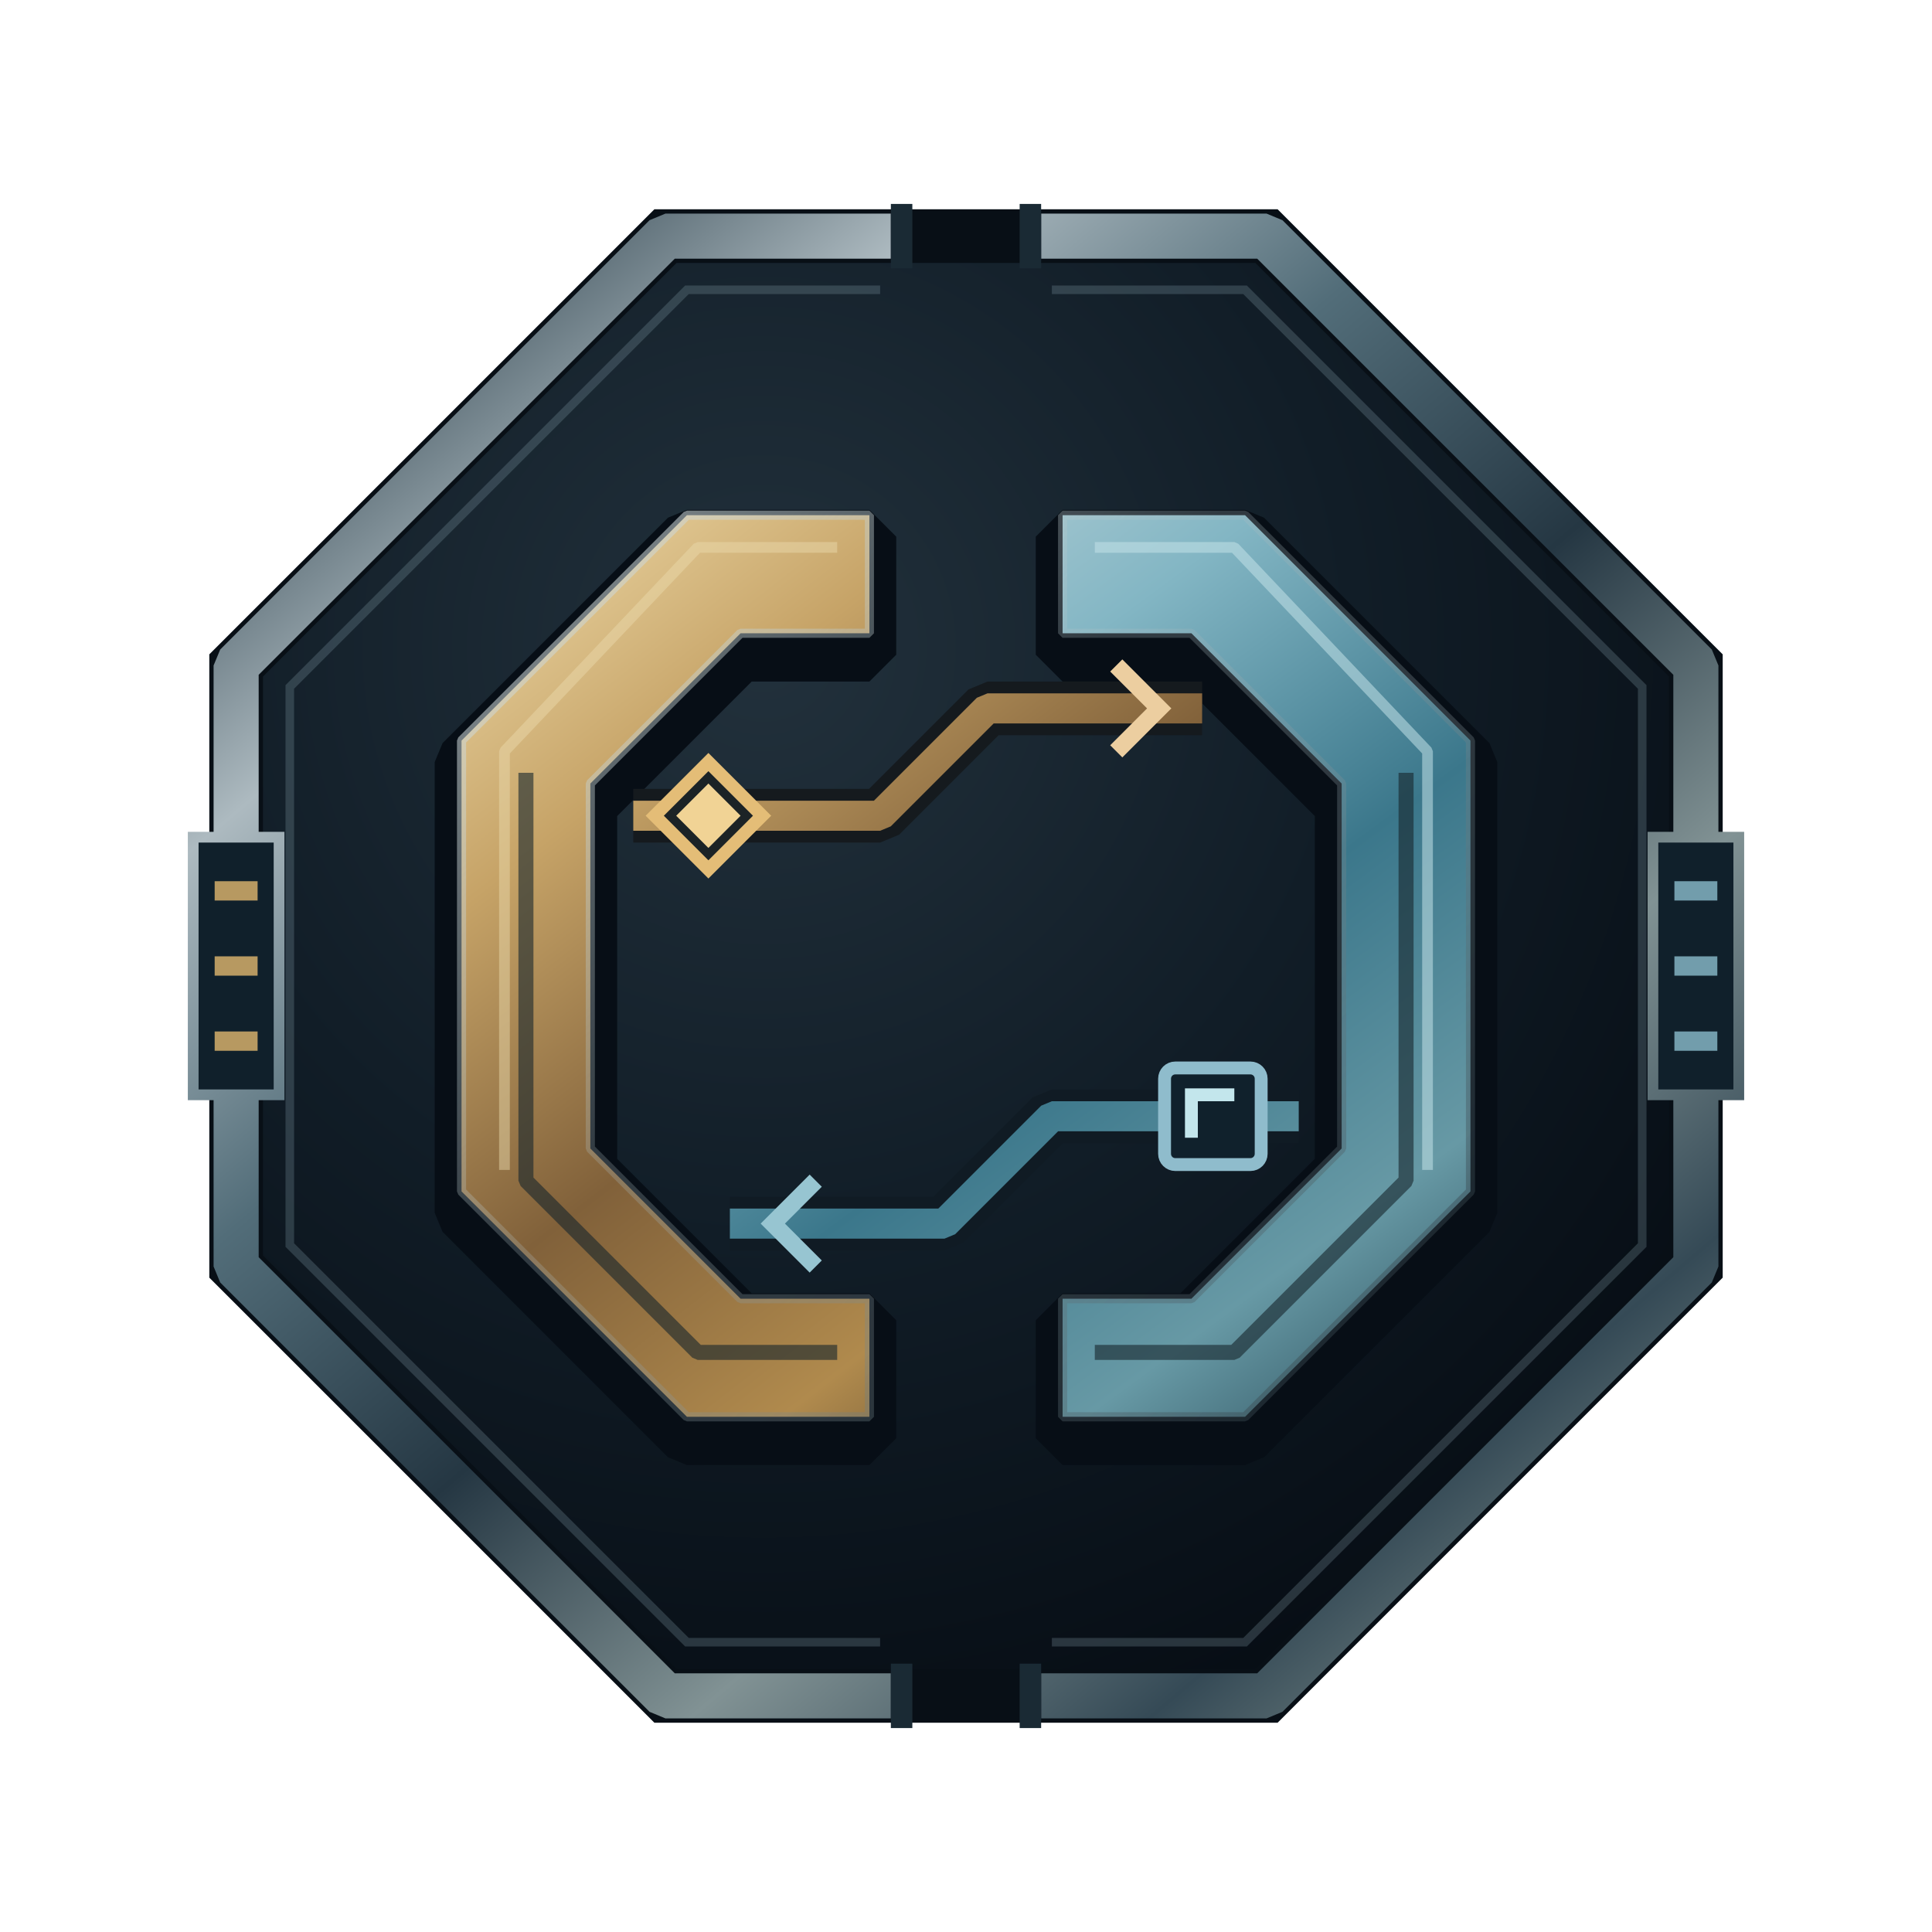
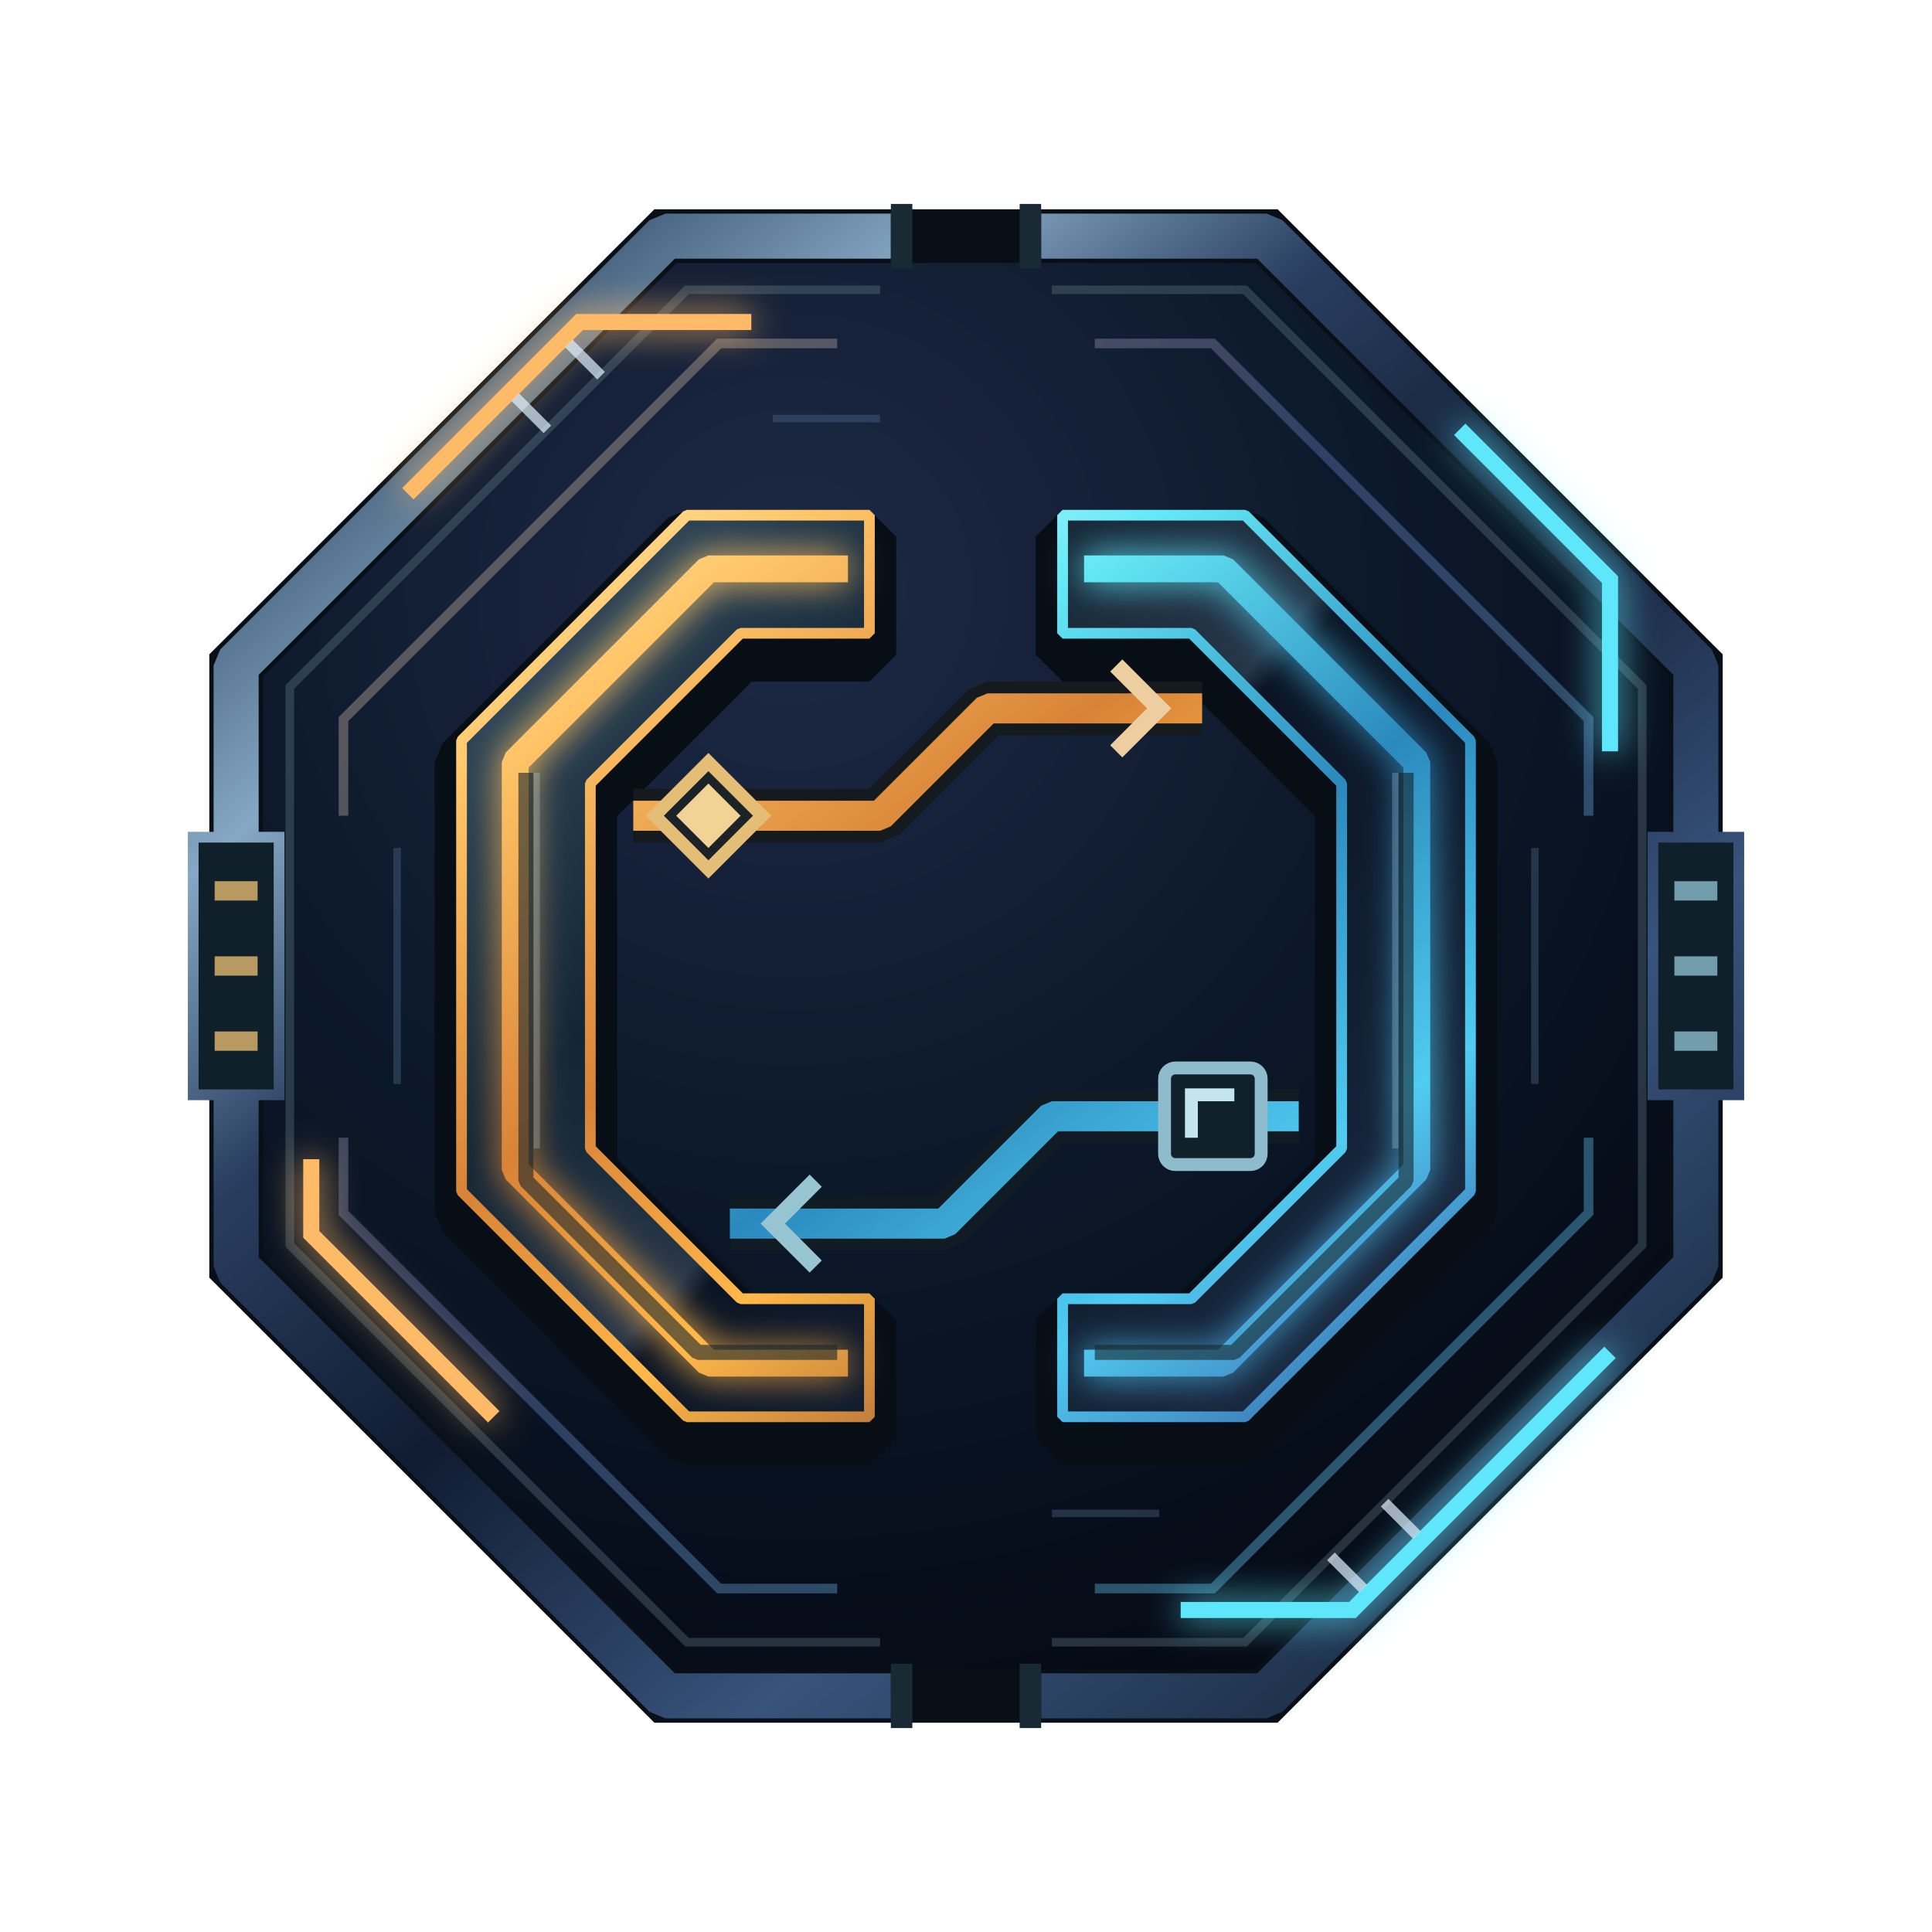
<svg xmlns="http://www.w3.org/2000/svg" viewBox="0 0 180 180" role="img" aria-labelledby="ncp-mark-title ncp-mark-desc">
  <defs>
-     <radialGradient id="ncp-seat" cx="36%" cy="28%" r="82%">
-       <stop stop-color="#22313c" />
-       <stop offset=".5" stop-color="#111d27" />
-       <stop offset="1" stop-color="#060c13" />
+     <radialGradient id="ncp-seat" cx="38%" cy="24%" r="85%">
+       <stop stop-color="#1e2945" />
+       <stop offset=".48" stop-color="#0c192b" />
+       <stop offset="1" stop-color="#040812" />
    </radialGradient>
    <linearGradient id="ncp-rim" x1="35" y1="26" x2="147" y2="158" gradientUnits="userSpaceOnUse">
-       <stop stop-color="#314550" />
-       <stop offset=".17" stop-color="#adbac0" />
-       <stop offset=".34" stop-color="#526d79" />
-       <stop offset=".52" stop-color="#253743" />
-       <stop offset=".7" stop-color="#819294" />
-       <stop offset=".86" stop-color="#354a56" />
-       <stop offset="1" stop-color="#81918e" />
+       <stop stop-color="#243b57" />
+       <stop offset=".18" stop-color="#86a8c4" />
+       <stop offset=".32" stop-color="#293e60" />
+       <stop offset=".5" stop-color="#101c31" />
+       <stop offset=".72" stop-color="#38537c" />
+       <stop offset="1" stop-color="#122235" />
    </linearGradient>
    <linearGradient id="ncp-amber" x1="42" y1="47" x2="108" y2="132" gradientUnits="userSpaceOnUse">
-       <stop stop-color="#f2dfae" />
-       <stop offset=".28" stop-color="#c6a367" />
-       <stop offset=".55" stop-color="#81613a" />
-       <stop offset=".8" stop-color="#b08a4d" />
-       <stop offset="1" stop-color="#55442d" />
+       <stop stop-color="#ffefb4" />
+       <stop offset=".2" stop-color="#ffc568" />
+       <stop offset=".48" stop-color="#d88337" />
+       <stop offset=".7" stop-color="#ffb849" />
+       <stop offset="1" stop-color="#87482d" />
    </linearGradient>
    <linearGradient id="ncp-blue" x1="74" y1="46" x2="138" y2="133" gradientUnits="userSpaceOnUse">
-       <stop stop-color="#bed4d9" />
-       <stop offset=".25" stop-color="#83b6c4" />
-       <stop offset=".53" stop-color="#3b778b" />
-       <stop offset=".79" stop-color="#6799a5" />
-       <stop offset="1" stop-color="#254653" />
+       <stop stop-color="#d0fbff" />
+       <stop offset=".2" stop-color="#65e9f6" />
+       <stop offset=".48" stop-color="#2b89bd" />
+       <stop offset=".73" stop-color="#50ccf1" />
+       <stop offset="1" stop-color="#344c9a" />
    </linearGradient>
-     <linearGradient id="ncp-edge" x1="32" y1="39" x2="136" y2="139" gradientUnits="userSpaceOnUse">
-       <stop stop-color="#e3e9e7" stop-opacity=".8" />
-       <stop offset=".45" stop-color="#b0c1c5" stop-opacity=".25" />
-       <stop offset="1" stop-color="#14242d" stop-opacity=".5" />
+     <linearGradient id="ncp-rail-body" x1="46" y1="50" x2="132" y2="130" gradientUnits="userSpaceOnUse">
+       <stop stop-color="#365064" />
+       <stop offset=".32" stop-color="#142636" />
+       <stop offset=".51" stop-color="#263649" />
+       <stop offset=".53" stop-color="#0a1424" />
+       <stop offset="1" stop-color="#1b2b43" />
    </linearGradient>
+     <linearGradient id="ncp-spectrum" x1="25" y1="25" x2="155" y2="155" gradientUnits="userSpaceOnUse">
+       <stop stop-color="#ffd184" />
+       <stop offset=".44" stop-color="#6473b2" />
+       <stop offset="1" stop-color="#59dcfa" />
+     </linearGradient>
+     <filter id="ncp-emission" x="-60%" y="-60%" width="220%" height="220%" color-interpolation-filters="sRGB">
+       <feGaussianBlur stdDeviation="1.7" />
+       <feMerge>
+         <feMergeNode />
+         <feMergeNode in="SourceGraphic" />
+       </feMerge>
+     </filter>
  </defs>
  <style>
    .ncp-request-light { animation: ncp-request-light 8s ease-in-out infinite; }
    .ncp-outcome-light { animation: ncp-outcome-light 8s ease-in-out infinite; }
    .ncp-request-trace, .ncp-outcome-trace { fill: none; stroke-linecap: round; stroke-dasharray: 10 90; opacity: 0; }
    .ncp-request-trace { animation: ncp-request-travel 8s linear infinite; }
    .ncp-outcome-trace { animation: ncp-outcome-travel 8s linear infinite; }
    @keyframes ncp-request-travel { 0%, 7% { stroke-dashoffset: 10; opacity: 0; } 10% { opacity: .9; } 38% { stroke-dashoffset: -70; opacity: .9; } 43%, 100% { stroke-dashoffset: -70; opacity: 0; } }
    @keyframes ncp-outcome-travel { 0%, 48% { stroke-dashoffset: 10; opacity: 0; } 51% { opacity: .9; } 79% { stroke-dashoffset: -70; opacity: .9; } 84%, 100% { stroke-dashoffset: -70; opacity: 0; } }
    @keyframes ncp-request-light { 0%, 48%, 100% { opacity: .4; } 20%, 30% { opacity: 1; } }
    @keyframes ncp-outcome-light { 0%, 42%, 100% { opacity: .4; } 66%, 76% { opacity: 1; } }
    @media (prefers-reduced-motion: reduce) {
      .ncp-request-light, .ncp-outcome-light, .ncp-request-trace, .ncp-outcome-trace { animation: none; }
    }
  </style>
  <g id="ncp-housing" fill="none">
    <path d="M62 22H118L158 62V118L118 158H62L22 118V62Z" fill="url(#ncp-seat)" stroke="#080f16" stroke-width="5" />
    <path d="M83 22H62L22 62V118L62 158H83 M97 22H118L158 62V118L118 158H97" stroke="url(#ncp-rim)" stroke-width="4.2" stroke-linejoin="bevel" />
    <path d="M82 27H64L27 64V116L64 153H82 M98 27H116L153 64V116L116 153H98" stroke="#8cabb7" stroke-opacity=".25" stroke-width=".8" />
+     <path d="M78 32H67L32 67V76 M32 106V113L67 148H78 M102 32H113L148 67V76 M148 106V113L113 148H102" stroke="url(#ncp-spectrum)" stroke-opacity=".42" stroke-width=".9" />
+     <path d="M38 46 54 30H70 M29 108V115L46 132" stroke="#ffba68" stroke-width="1.5" filter="url(#ncp-emission)" />
+     <path d="M110 150H126L150 126 M150 70V54L136 40" stroke="#5ee6fa" stroke-width="1.5" filter="url(#ncp-emission)" />
+     <path d="M48 37 51 40 M53 32 56 35 M124 145 127 148 M129 140 132 143" stroke="#e2f2ff" stroke-opacity=".7" stroke-width="1" />
+     <path d="M72 39H82 M98 141H108 M37 79V101 M143 79V101" stroke="#567298" stroke-opacity=".35" stroke-width=".7" />
    <path d="M84 19V25 M96 19V25 M84 155V161 M96 155V161" stroke="#1a2a34" stroke-width="2" />
    <path d="M18 78H26V102H18Z M154 78H162V102H154Z" fill="#10202b" stroke="url(#ncp-rim)" stroke-width="1" />
    <path d="M20 83H24 M20 90H24 M20 97H24" stroke="#b79961" stroke-width="1.8" />
    <path d="M156 83H160 M156 90H160 M156 97H160" stroke="#729dac" stroke-width="1.8" />
  </g>
  <g id="ncp-contract-rails" stroke-linejoin="bevel">
    <path d="M81 48H64L43 69V111L64 132H81V121H69L55 107V73L69 59H81Z" fill="#070e16" stroke="#070e16" stroke-width="5" transform="translate(0 2)" />
    <path d="M99 48H116L137 69V111L116 132H99V121H111L125 107V73L111 59H99Z" fill="#070e16" stroke="#070e16" stroke-width="5" transform="translate(0 2)" />
-     <path d="M81 48H64L43 69V111L64 132H81V121H69L55 107V73L69 59H81Z" fill="url(#ncp-amber)" stroke="url(#ncp-edge)" stroke-width=".85" />
-     <path d="M99 48H116L137 69V111L116 132H99V121H111L125 107V73L111 59H99Z" fill="url(#ncp-blue)" stroke="url(#ncp-edge)" stroke-width=".85" />
-     <path d="M78 51H65L47 70V109" fill="none" stroke="#ead8ab" stroke-opacity=".48" stroke-width="1" />
-     <path d="M102 51H115L133 70V109" fill="none" stroke="#c2e1e7" stroke-opacity=".55" stroke-width="1" />
+     <path d="M81 48H64L43 69V111L64 132H81V121H69L55 107V73L69 59H81Z" fill="url(#ncp-rail-body)" stroke="url(#ncp-amber)" stroke-width="1" />
+     <path d="M99 48H116L137 69V111L116 132H99V121H111L125 107V73L111 59H99Z" fill="url(#ncp-rail-body)" stroke="url(#ncp-blue)" stroke-width="1" />
+     <path d="M79 53H66L48 71V109L66 127H79" fill="none" stroke="url(#ncp-amber)" stroke-width="2.5" filter="url(#ncp-emission)" />
+     <path d="M101 53H114L132 71V109L114 127H101" fill="none" stroke="url(#ncp-blue)" stroke-width="2.5" filter="url(#ncp-emission)" />
+     <path d="M50 72V107 M130 72V107" fill="none" stroke="#bfe5f5" stroke-opacity=".25" stroke-width=".6" />
    <path d="M49 72V110L65 126H78 M131 72V110L115 126H102" fill="none" stroke="#16252c" stroke-opacity=".6" stroke-width="1.4" />
    <path d="M59 76H82L92 66H112" fill="none" stroke="#151a1e" stroke-width="5" />
    <path d="M59 76H82L92 66H112" fill="none" stroke="url(#ncp-amber)" stroke-width="2.8" />
    <path d="M121 104H98L88 114H68" fill="none" stroke="#101b24" stroke-width="5" />
    <path d="M121 104H98L88 114H68" fill="none" stroke="url(#ncp-blue)" stroke-width="2.8" />
-     <path d="M59 76H82L92 66H112" stroke="#ffe5b4" stroke-width="2.2" class="ncp-request-trace" />
-     <path d="M121 104H98L88 114H68" stroke="#cbf3f7" stroke-width="2.2" class="ncp-outcome-trace" />
+     <path d="M59 76H82L92 66H112" stroke="#fff0c3" stroke-width="2.2" class="ncp-request-trace" filter="url(#ncp-emission)" />
+     <path d="M121 104H98L88 114H68" stroke="#dcfcff" stroke-width="2.2" class="ncp-outcome-trace" filter="url(#ncp-emission)" />
  </g>
  <g id="ncp-path-identities">
    <path d="M104 62 108 66 104 70" fill="none" stroke="#eccea0" stroke-width="1.6" />
    <path d="M76 110 72 114 76 118" fill="none" stroke="#97c5d1" stroke-width="1.6" />
    <path d="M66 71 71 76 66 81 61 76Z" fill="#1c2326" stroke="#e4bd77" stroke-width="1.2" />
    <path d="M66 73 69 76 66 79 63 76Z" fill="#f1d395" class="ncp-request-light" />
    <rect x="108.5" y="99.5" width="9" height="9" rx="1" fill="#10212c" stroke="#8fbccc" stroke-width="1.2" />
    <path d="M111 106V102H115" fill="none" stroke="#c3e6ec" stroke-width="1.2" class="ncp-outcome-light" />
  </g>
</svg>
